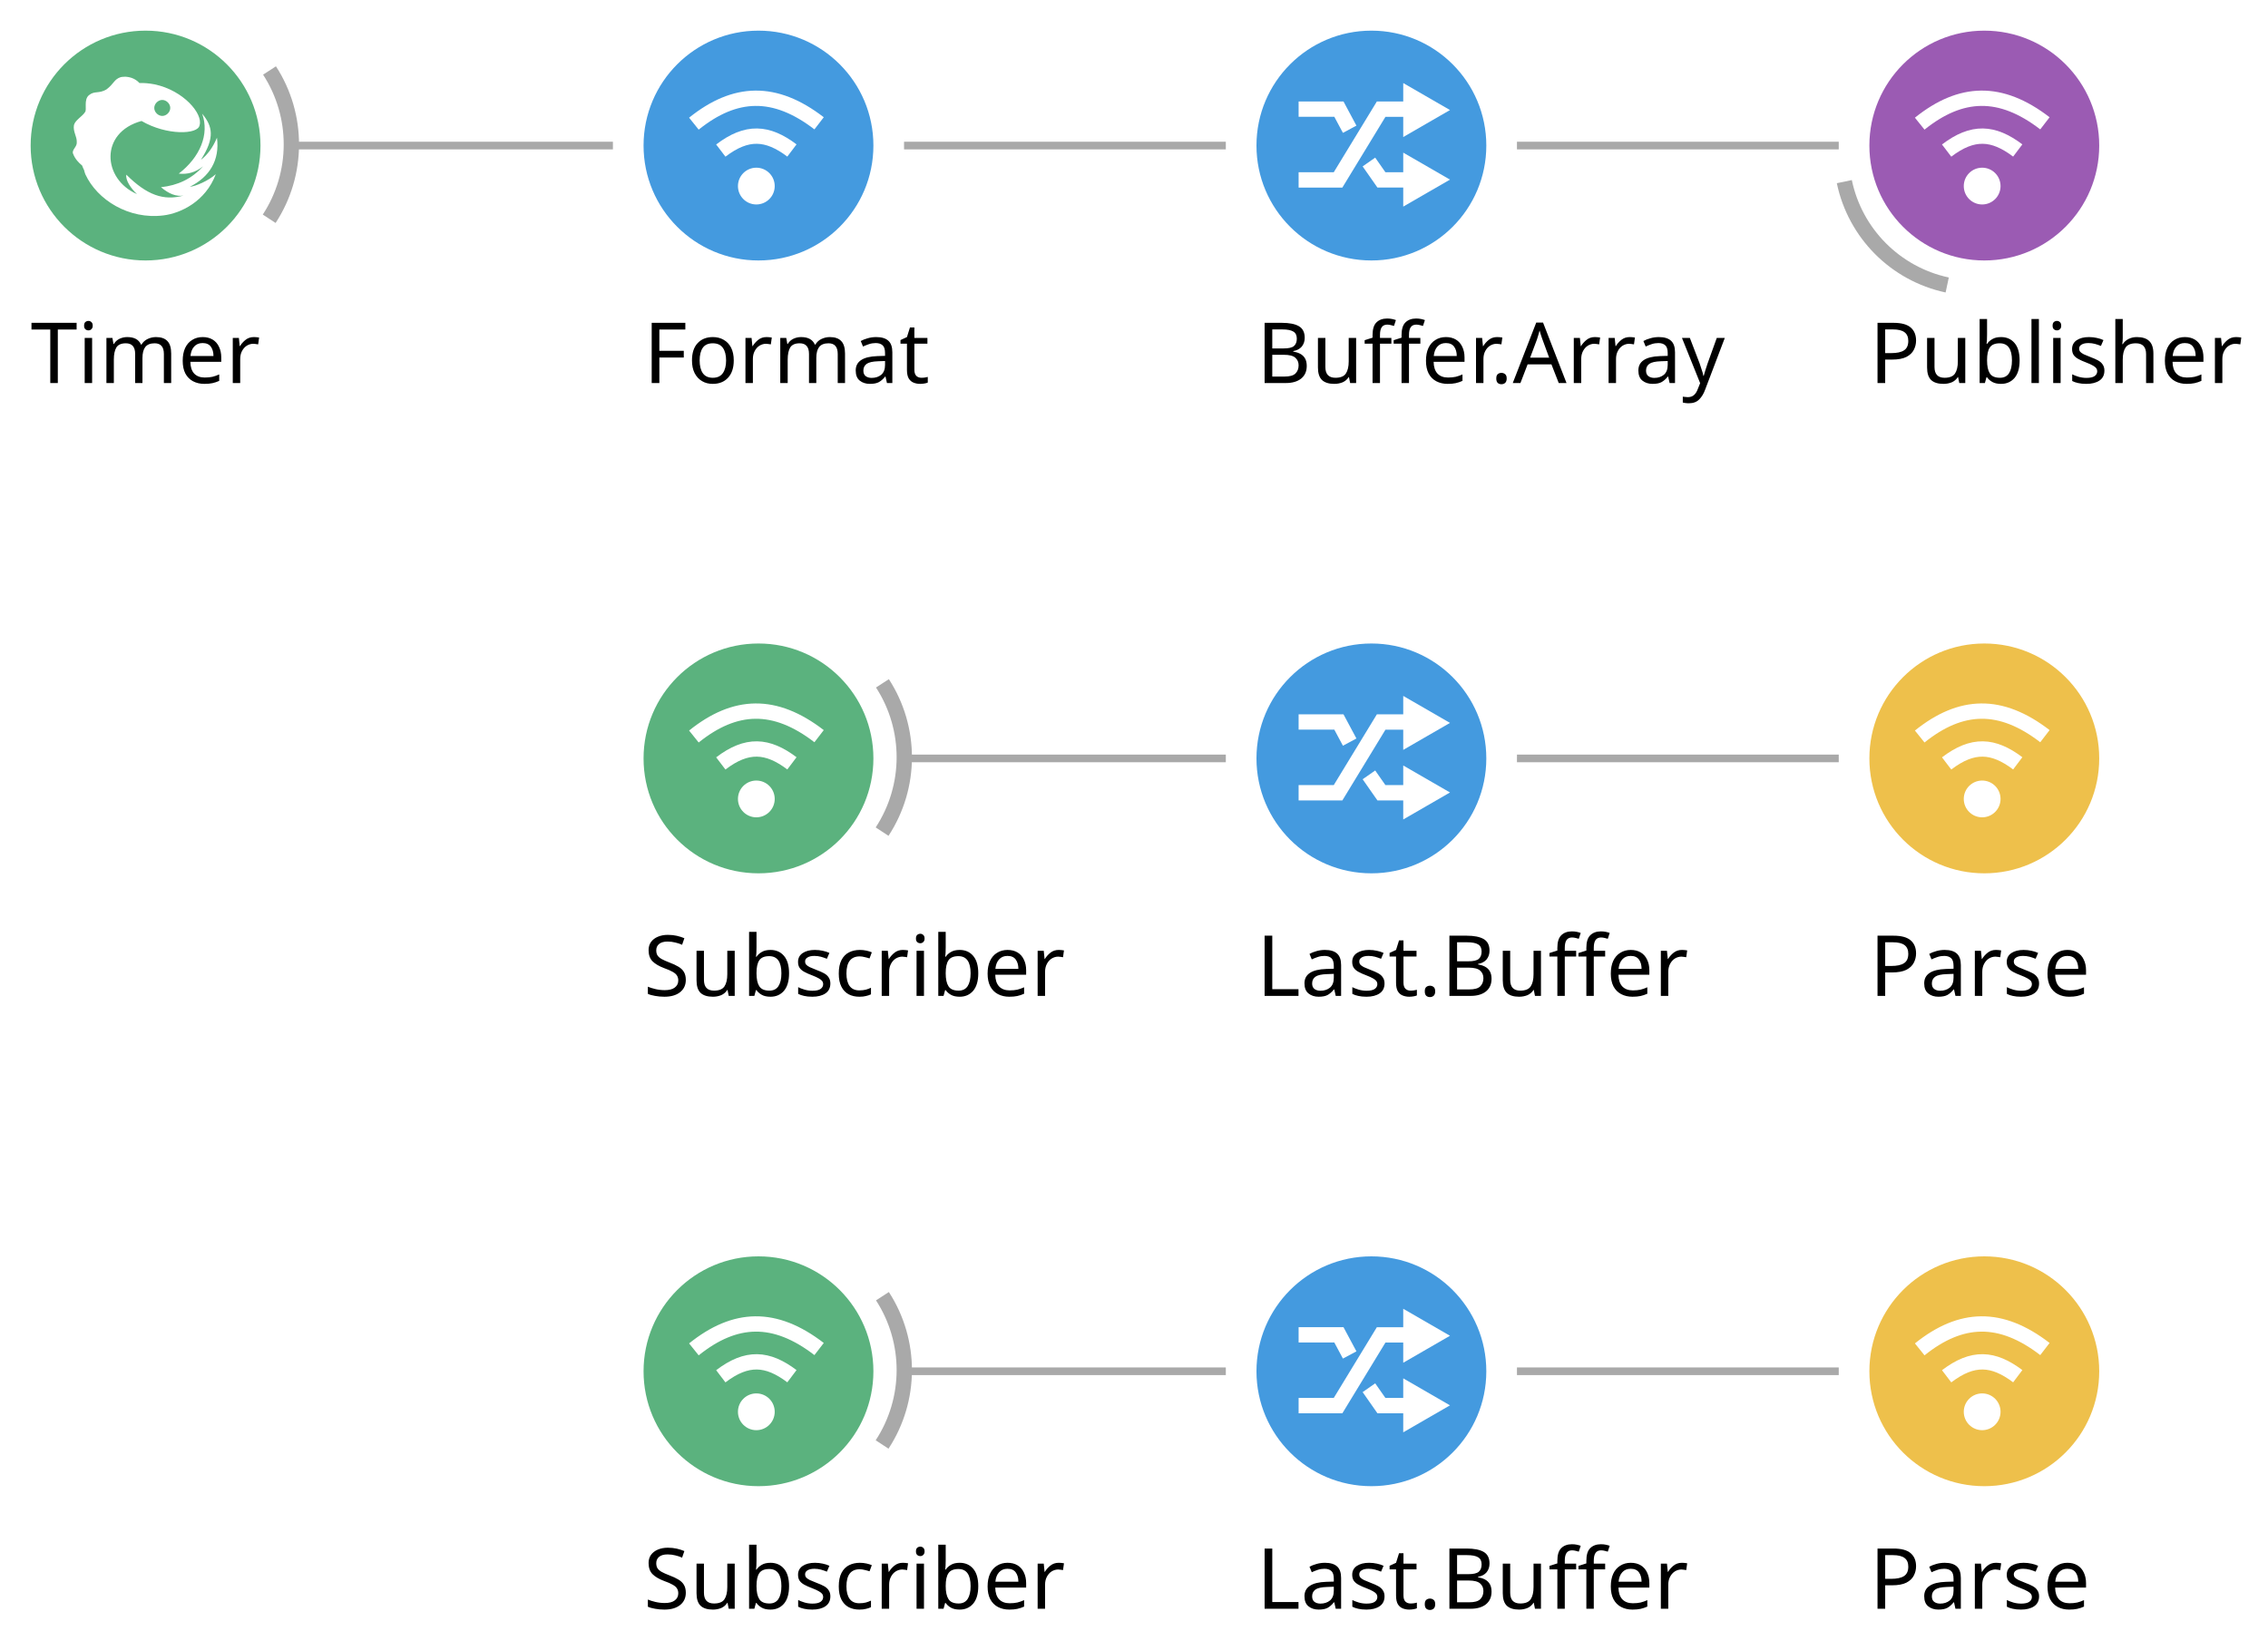
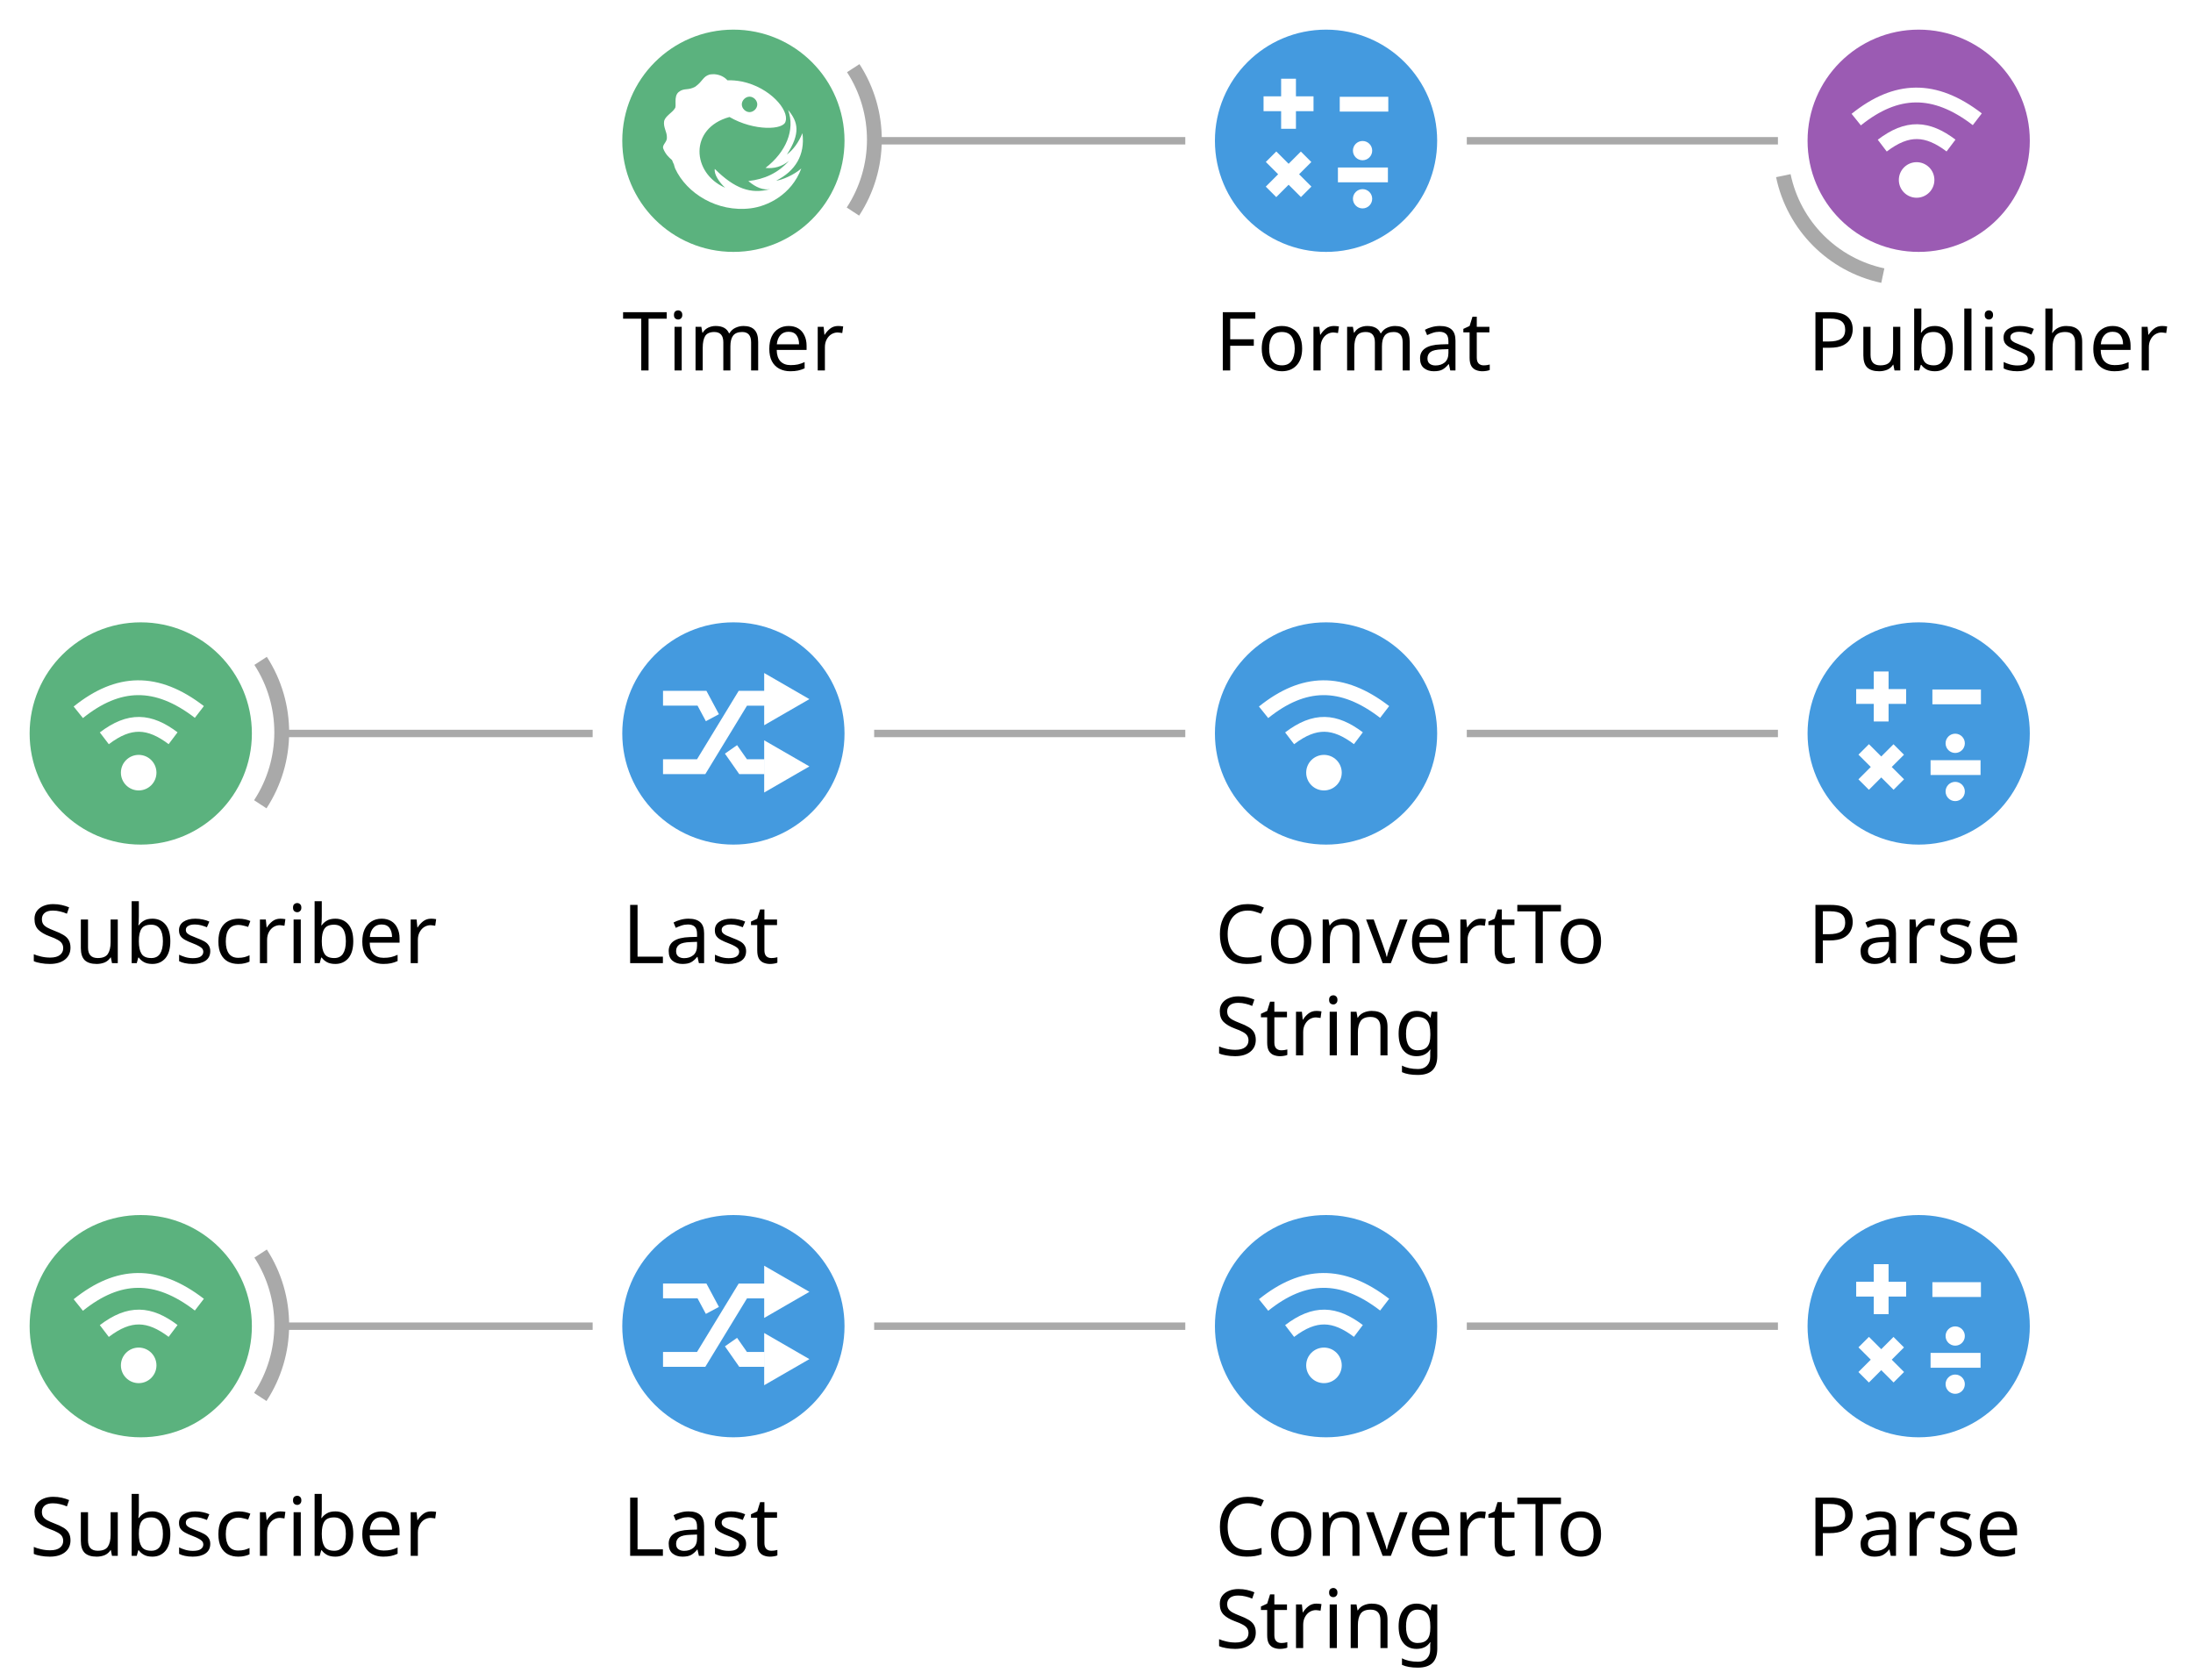
- <svg xmlns="http://www.w3.org/2000/svg" width="296.029" height="212.825" id="SvgGdi_output">
+ <svg xmlns="http://www.w3.org/2000/svg" width="296.029" height="226.65" id="SvgGdi_output">
  <rect id="background" height="100.00%" style="fill:rgb(255,255,255);" width="100.00%" y="0.00" x="0.00" />
  <g style="shape-rendering:auto;" id="root_group">
-     <line y1="19.00" style="stroke:rgb(169,169,169);fill:none;stroke-linecap:butt;stroke-miterlimit:9;opacity:1;stroke-width:1;stroke-linejoin:miter;" id="51" x2="240.00" y2="19.00" x1="198.00" />
-     <line y1="99.00" style="stroke:rgb(169,169,169);fill:none;stroke-linecap:butt;stroke-miterlimit:9;opacity:1;stroke-width:1;stroke-linejoin:miter;" id="52" x2="240.00" y2="99.00" x1="198.00" />
-     <line y1="179.00" style="stroke:rgb(169,169,169);fill:none;stroke-linecap:butt;stroke-miterlimit:9;opacity:1;stroke-width:1;stroke-linejoin:miter;" id="53" x2="240.00" y2="179.00" x1="198.00" />
-     <line y1="19.00" style="stroke:rgb(169,169,169);fill:none;stroke-linecap:butt;stroke-miterlimit:9;opacity:1;stroke-width:1;stroke-linejoin:miter;" id="54" x2="160.00" y2="19.00" x1="118.00" />
-     <line y1="99.00" style="stroke:rgb(169,169,169);fill:none;stroke-linecap:butt;stroke-miterlimit:9;opacity:1;stroke-width:1;stroke-linejoin:miter;" id="55" x2="160.00" y2="99.00" x1="118.00" />
-     <line y1="179.00" style="stroke:rgb(169,169,169);fill:none;stroke-linecap:butt;stroke-miterlimit:9;opacity:1;stroke-width:1;stroke-linejoin:miter;" id="56" x2="160.00" y2="179.00" x1="118.00" />
-     <line y1="19.00" style="stroke:rgb(169,169,169);fill:none;stroke-linecap:butt;stroke-miterlimit:9;opacity:1;stroke-width:1;stroke-linejoin:miter;" id="57" x2="80.00" y2="19.00" x1="38.00" />
-     <path style="stroke:rgb(169,169,169);fill:none;stroke-linecap:butt;stroke-miterlimit:9;opacity:1;stroke-width:2;stroke-linejoin:miter;" transform="matrix(1.00 0.00 0.00 1.00 244.00 4.00 ) " id="58" d="M 10.158 33.2 C 3.405 31.759 -1.861 26.469 -3.271 19.71 " />
-     <ellipse id="59" cy="15.00" cx="15.00" transform="matrix(1.00 0.00 0.00 1.00 244.00 4.00 ) " rx="15.00" ry="15.00" style="stroke:none;opacity:1;fill:rgb(155,91,179);" />
-     <ellipse id="60" cy="20.29" cx="14.72" transform="matrix(1.00 0.00 0.00 1.00 244.00 4.00 ) " rx="2.40" ry="2.40" style="stroke:none;opacity:1;fill:rgb(255,255,255);" />
-     <path d="M 10.082 15.655 C 13.502 13.05 16.173 13.237 19.365 15.644 M 6.569 12.142 C 11.952 7.82 17.116 7.637 22.912 12.097 " style="stroke:rgb(255,255,255);fill:none;stroke-linecap:butt;stroke-miterlimit:9;opacity:1;stroke-width:2;stroke-linejoin:miter;" transform="matrix(1.00 0.00 0.00 1.00 244.00 4.00 ) " id="61" />
-     <text id="62" transform="matrix(1.00 0.00 0.00 1.00 0.00 0.00 ) " x="244.00px" y="39.00px" style="stroke:none;clip-path:url(#64_text_clipper);font-family:Microsoft Sans Serif;fill:rgb(0,0,0);font-size:8.25pt;opacity:1;">
-       <tspan dy="8.25pt" id="66">Publisher</tspan>
+     <line y1="19.00" style="stroke:rgb(169,169,169);fill:none;stroke-linecap:butt;stroke-miterlimit:9;opacity:1;stroke-width:1;stroke-linejoin:miter;" id="53" x2="240.00" y2="19.00" x1="198.00" />
+     <line y1="99.00" style="stroke:rgb(169,169,169);fill:none;stroke-linecap:butt;stroke-miterlimit:9;opacity:1;stroke-width:1;stroke-linejoin:miter;" id="54" x2="240.00" y2="99.00" x1="198.00" />
+     <line y1="179.00" style="stroke:rgb(169,169,169);fill:none;stroke-linecap:butt;stroke-miterlimit:9;opacity:1;stroke-width:1;stroke-linejoin:miter;" id="55" x2="240.00" y2="179.00" x1="198.00" />
+     <line y1="19.00" style="stroke:rgb(169,169,169);fill:none;stroke-linecap:butt;stroke-miterlimit:9;opacity:1;stroke-width:1;stroke-linejoin:miter;" id="56" x2="160.00" y2="19.00" x1="118.00" />
+     <line y1="99.00" style="stroke:rgb(169,169,169);fill:none;stroke-linecap:butt;stroke-miterlimit:9;opacity:1;stroke-width:1;stroke-linejoin:miter;" id="57" x2="160.00" y2="99.00" x1="118.00" />
+     <line y1="179.00" style="stroke:rgb(169,169,169);fill:none;stroke-linecap:butt;stroke-miterlimit:9;opacity:1;stroke-width:1;stroke-linejoin:miter;" id="58" x2="160.00" y2="179.00" x1="118.00" />
+     <line y1="99.00" style="stroke:rgb(169,169,169);fill:none;stroke-linecap:butt;stroke-miterlimit:9;opacity:1;stroke-width:1;stroke-linejoin:miter;" id="59" x2="80.00" y2="99.00" x1="38.00" />
+     <line y1="179.00" style="stroke:rgb(169,169,169);fill:none;stroke-linecap:butt;stroke-miterlimit:9;opacity:1;stroke-width:1;stroke-linejoin:miter;" id="60" x2="80.00" y2="179.00" x1="38.00" />
+     <path style="stroke:rgb(169,169,169);fill:none;stroke-linecap:butt;stroke-miterlimit:9;opacity:1;stroke-width:2;stroke-linejoin:miter;" transform="matrix(1.00 0.00 0.00 1.00 244.00 4.00 ) " id="61" d="M 10.158 33.2 C 3.405 31.759 -1.861 26.469 -3.271 19.71 " />
+     <ellipse id="62" cy="15.00" cx="15.00" transform="matrix(1.00 0.00 0.00 1.00 244.00 4.00 ) " rx="15.00" ry="15.00" style="stroke:none;opacity:1;fill:rgb(155,91,179);" />
+     <ellipse id="63" cy="20.29" cx="14.72" transform="matrix(1.00 0.00 0.00 1.00 244.00 4.00 ) " rx="2.40" ry="2.40" style="stroke:none;opacity:1;fill:rgb(255,255,255);" />
+     <path d="M 10.082 15.655 C 13.502 13.05 16.173 13.237 19.365 15.644 M 6.569 12.142 C 11.952 7.82 17.116 7.637 22.912 12.097 " style="stroke:rgb(255,255,255);fill:none;stroke-linecap:butt;stroke-miterlimit:9;opacity:1;stroke-width:2;stroke-linejoin:miter;" transform="matrix(1.00 0.00 0.00 1.00 244.00 4.00 ) " id="64" />
+     <text id="65" transform="matrix(1.00 0.00 0.00 1.00 0.00 0.00 ) " x="244.00px" y="39.00px" style="stroke:none;clip-path:url(#67_text_clipper);font-family:Microsoft Sans Serif;fill:rgb(0,0,0);font-size:8.25pt;opacity:1;">
+       <tspan dy="8.25pt" id="69">Publisher</tspan>
    </text>
-     <ellipse id="68" cy="15.00" cx="15.00" transform="matrix(1.00 0.00 0.00 1.00 244.00 84.00 ) " rx="15.00" ry="15.00" style="stroke:none;opacity:1;fill:rgb(238,192,75);" />
-     <ellipse id="69" cy="20.29" cx="14.72" transform="matrix(1.00 0.00 0.00 1.00 244.00 84.00 ) " rx="2.40" ry="2.40" style="stroke:none;opacity:1;fill:rgb(255,255,255);" />
-     <path d="M 10.082 15.655 C 13.502 13.05 16.173 13.237 19.365 15.644 M 6.569 12.142 C 11.952 7.82 17.116 7.637 22.912 12.097 " style="stroke:rgb(255,255,255);fill:none;stroke-linecap:butt;stroke-miterlimit:9;opacity:1;stroke-width:2;stroke-linejoin:miter;" transform="matrix(1.00 0.00 0.00 1.00 244.00 84.00 ) " id="70" />
-     <text id="71" transform="matrix(1.00 0.00 0.00 1.00 0.00 0.00 ) " x="244.00px" y="119.00px" style="stroke:none;clip-path:url(#73_text_clipper);font-family:Microsoft Sans Serif;fill:rgb(0,0,0);font-size:8.25pt;opacity:1;">
-       <tspan dy="8.25pt" id="75">Parse</tspan>
+     <ellipse id="71" cy="15.00" cx="15.00" transform="matrix(1.00 0.00 0.00 1.00 244.00 84.00 ) " rx="15.00" ry="15.00" style="stroke:none;opacity:1;fill:rgb(68,154,223);" />
+     <path d="M 16.849 10.062 23.403 10.062 M 16.604 19.608 23.351 19.608 M 12.307 17.162 7.572 21.897 M 7.577 17.152 12.317 21.892 M 6.564 10.005 13.309 10.005 M 9.937 6.629 9.937 13.381 " style="stroke:rgb(255,255,255);fill:none;stroke-linecap:butt;stroke-miterlimit:9;opacity:1;stroke-width:2;stroke-linejoin:miter;" transform="matrix(1.00 0.00 0.00 1.00 244.00 84.00 ) " id="72" />
+     <ellipse id="73" cy="16.33" cx="19.93" transform="matrix(1.00 0.00 0.00 1.00 244.00 84.00 ) " rx="1.30" ry="1.30" style="stroke:none;opacity:1;fill:rgb(255,255,255);" />
+     <ellipse id="74" cy="22.83" cx="19.93" transform="matrix(1.00 0.00 0.00 1.00 244.00 84.00 ) " rx="1.30" ry="1.30" style="stroke:none;opacity:1;fill:rgb(255,255,255);" />
+     <text id="75" transform="matrix(1.00 0.00 0.00 1.00 0.00 0.00 ) " x="244.00px" y="119.00px" style="stroke:none;clip-path:url(#77_text_clipper);font-family:Microsoft Sans Serif;fill:rgb(0,0,0);font-size:8.25pt;opacity:1;">
+       <tspan dy="8.25pt" id="79">Parse</tspan>
    </text>
-     <ellipse id="77" cy="15.00" cx="15.00" transform="matrix(1.00 0.00 0.00 1.00 244.00 164.00 ) " rx="15.00" ry="15.00" style="stroke:none;opacity:1;fill:rgb(238,192,75);" />
-     <ellipse id="78" cy="20.29" cx="14.72" transform="matrix(1.00 0.00 0.00 1.00 244.00 164.00 ) " rx="2.40" ry="2.40" style="stroke:none;opacity:1;fill:rgb(255,255,255);" />
-     <path d="M 10.082 15.655 C 13.502 13.05 16.173 13.237 19.365 15.644 M 6.569 12.142 C 11.952 7.82 17.116 7.637 22.912 12.097 " style="stroke:rgb(255,255,255);fill:none;stroke-linecap:butt;stroke-miterlimit:9;opacity:1;stroke-width:2;stroke-linejoin:miter;" transform="matrix(1.00 0.00 0.00 1.00 244.00 164.00 ) " id="79" />
-     <text id="80" transform="matrix(1.00 0.00 0.00 1.00 0.00 0.00 ) " x="244.00px" y="199.00px" style="stroke:none;clip-path:url(#82_text_clipper);font-family:Microsoft Sans Serif;fill:rgb(0,0,0);font-size:8.25pt;opacity:1;">
-       <tspan dy="8.25pt" id="84">Parse</tspan>
+     <ellipse id="81" cy="15.00" cx="15.00" transform="matrix(1.00 0.00 0.00 1.00 244.00 164.00 ) " rx="15.00" ry="15.00" style="stroke:none;opacity:1;fill:rgb(68,154,223);" />
+     <path d="M 16.849 10.062 23.403 10.062 M 16.604 19.608 23.351 19.608 M 12.307 17.162 7.572 21.897 M 7.577 17.152 12.317 21.892 M 6.564 10.005 13.309 10.005 M 9.937 6.629 9.937 13.381 " style="stroke:rgb(255,255,255);fill:none;stroke-linecap:butt;stroke-miterlimit:9;opacity:1;stroke-width:2;stroke-linejoin:miter;" transform="matrix(1.00 0.00 0.00 1.00 244.00 164.00 ) " id="82" />
+     <ellipse id="83" cy="16.33" cx="19.93" transform="matrix(1.00 0.00 0.00 1.00 244.00 164.00 ) " rx="1.30" ry="1.30" style="stroke:none;opacity:1;fill:rgb(255,255,255);" />
+     <ellipse id="84" cy="22.83" cx="19.93" transform="matrix(1.00 0.00 0.00 1.00 244.00 164.00 ) " rx="1.30" ry="1.30" style="stroke:none;opacity:1;fill:rgb(255,255,255);" />
+     <text id="85" transform="matrix(1.00 0.00 0.00 1.00 0.00 0.00 ) " x="244.00px" y="199.00px" style="stroke:none;clip-path:url(#87_text_clipper);font-family:Microsoft Sans Serif;fill:rgb(0,0,0);font-size:8.25pt;opacity:1;">
+       <tspan dy="8.25pt" id="89">Parse</tspan>
    </text>
-     <ellipse id="86" cy="15.00" cx="15.00" transform="matrix(1.00 0.00 0.00 1.00 164.00 4.00 ) " rx="15.00" ry="15.00" style="stroke:none;opacity:1;fill:rgb(68,154,223);" />
-     <path d="M 19.156 13.888 19.156 10.365 19.156 6.841 25.259 10.365 22.207 12.126 z " style="stroke:none;fill-rule:evenodd;opacity:1;fill:rgb(255,255,255);" transform="matrix(1.00 0.00 0.00 1.00 164.00 4.00 ) " id="87" />
-     <path d="M 19.156 22.97 19.156 19.447 19.156 15.923 25.259 19.447 22.207 21.208 z " style="stroke:none;fill-rule:evenodd;opacity:1;fill:rgb(255,255,255);" transform="matrix(1.00 0.00 0.00 1.00 164.00 4.00 ) " id="88" />
-     <path d="M 5.5 19.484 10.649 19.484 16.274 10.248 19.373 10.248 M 14.677 17.148 16.309 19.483 19.22 19.483 M 5.5 10.244 10.759 10.244 12.165 12.871 " style="stroke:rgb(255,255,255);fill:none;stroke-linecap:butt;stroke-miterlimit:9;opacity:1;stroke-width:2;stroke-linejoin:miter;" transform="matrix(1.00 0.00 0.00 1.00 164.00 4.00 ) " id="89" />
-     <text id="90" transform="matrix(1.00 0.00 0.00 1.00 0.00 0.00 ) " x="164.00px" y="39.00px" style="stroke:none;clip-path:url(#92_text_clipper);font-family:Microsoft Sans Serif;fill:rgb(0,0,0);font-size:8.25pt;opacity:1;">
-       <tspan dy="8.25pt" id="94">Buffer.Array</tspan>
+     <ellipse id="91" cy="15.00" cx="15.00" transform="matrix(1.00 0.00 0.00 1.00 164.00 4.00 ) " rx="15.00" ry="15.00" style="stroke:none;opacity:1;fill:rgb(68,154,223);" />
+     <path d="M 16.849 10.062 23.403 10.062 M 16.604 19.608 23.351 19.608 M 12.307 17.162 7.572 21.897 M 7.577 17.152 12.317 21.892 M 6.564 10.005 13.309 10.005 M 9.937 6.629 9.937 13.381 " style="stroke:rgb(255,255,255);fill:none;stroke-linecap:butt;stroke-miterlimit:9;opacity:1;stroke-width:2;stroke-linejoin:miter;" transform="matrix(1.00 0.00 0.00 1.00 164.00 4.00 ) " id="92" />
+     <ellipse id="93" cy="16.33" cx="19.93" transform="matrix(1.00 0.00 0.00 1.00 164.00 4.00 ) " rx="1.30" ry="1.30" style="stroke:none;opacity:1;fill:rgb(255,255,255);" />
+     <ellipse id="94" cy="22.83" cx="19.93" transform="matrix(1.00 0.00 0.00 1.00 164.00 4.00 ) " rx="1.30" ry="1.30" style="stroke:none;opacity:1;fill:rgb(255,255,255);" />
+     <text id="95" transform="matrix(1.00 0.00 0.00 1.00 0.00 0.00 ) " x="164.00px" y="39.00px" style="stroke:none;clip-path:url(#97_text_clipper);font-family:Microsoft Sans Serif;fill:rgb(0,0,0);font-size:8.25pt;opacity:1;">
+       <tspan dy="8.25pt" id="99">Format</tspan>
    </text>
-     <ellipse id="96" cy="15.00" cx="15.00" transform="matrix(1.00 0.00 0.00 1.00 164.00 84.00 ) " rx="15.00" ry="15.00" style="stroke:none;opacity:1;fill:rgb(68,154,223);" />
-     <path d="M 19.156 13.888 19.156 10.365 19.156 6.841 25.259 10.365 22.207 12.126 z " style="stroke:none;fill-rule:evenodd;opacity:1;fill:rgb(255,255,255);" transform="matrix(1.00 0.00 0.00 1.00 164.00 84.00 ) " id="97" />
-     <path d="M 19.156 22.97 19.156 19.447 19.156 15.923 25.259 19.447 22.207 21.208 z " style="stroke:none;fill-rule:evenodd;opacity:1;fill:rgb(255,255,255);" transform="matrix(1.00 0.00 0.00 1.00 164.00 84.00 ) " id="98" />
-     <path d="M 5.5 19.484 10.649 19.484 16.274 10.248 19.373 10.248 M 14.677 17.148 16.309 19.483 19.22 19.483 M 5.5 10.244 10.759 10.244 12.165 12.871 " style="stroke:rgb(255,255,255);fill:none;stroke-linecap:butt;stroke-miterlimit:9;opacity:1;stroke-width:2;stroke-linejoin:miter;" transform="matrix(1.00 0.00 0.00 1.00 164.00 84.00 ) " id="99" />
-     <text id="100" transform="matrix(1.00 0.00 0.00 1.00 0.00 0.00 ) " x="164.00px" y="119.00px" style="stroke:none;clip-path:url(#102_text_clipper);font-family:Microsoft Sans Serif;fill:rgb(0,0,0);font-size:8.25pt;opacity:1;">
-       <tspan dy="8.25pt" id="104">Last.Buffer</tspan>
+     <ellipse id="101" cy="15.00" cx="15.00" transform="matrix(1.00 0.00 0.00 1.00 164.00 84.00 ) " rx="15.00" ry="15.00" style="stroke:none;opacity:1;fill:rgb(68,154,223);" />
+     <ellipse id="102" cy="20.29" cx="14.72" transform="matrix(1.00 0.00 0.00 1.00 164.00 84.00 ) " rx="2.40" ry="2.40" style="stroke:none;opacity:1;fill:rgb(255,255,255);" />
+     <path d="M 10.082 15.655 C 13.502 13.05 16.173 13.237 19.365 15.644 M 6.569 12.142 C 11.952 7.82 17.116 7.637 22.912 12.097 " style="stroke:rgb(255,255,255);fill:none;stroke-linecap:butt;stroke-miterlimit:9;opacity:1;stroke-width:2;stroke-linejoin:miter;" transform="matrix(1.00 0.00 0.00 1.00 164.00 84.00 ) " id="103" />
+     <text id="104" transform="matrix(1.00 0.00 0.00 1.00 0.00 0.00 ) " x="164.00px" y="119.00px" style="stroke:none;clip-path:url(#106_text_clipper);font-family:Microsoft Sans Serif;fill:rgb(0,0,0);font-size:8.25pt;opacity:1;">
+       <tspan dy="8.25pt" id="108">ConvertTo</tspan>
    </text>
-     <ellipse id="106" cy="15.00" cx="15.00" transform="matrix(1.00 0.00 0.00 1.00 164.00 164.00 ) " rx="15.00" ry="15.00" style="stroke:none;opacity:1;fill:rgb(68,154,223);" />
-     <path d="M 19.156 13.888 19.156 10.365 19.156 6.841 25.259 10.365 22.207 12.126 z " style="stroke:none;fill-rule:evenodd;opacity:1;fill:rgb(255,255,255);" transform="matrix(1.00 0.00 0.00 1.00 164.00 164.00 ) " id="107" />
-     <path d="M 19.156 22.97 19.156 19.447 19.156 15.923 25.259 19.447 22.207 21.208 z " style="stroke:none;fill-rule:evenodd;opacity:1;fill:rgb(255,255,255);" transform="matrix(1.00 0.00 0.00 1.00 164.00 164.00 ) " id="108" />
-     <path d="M 5.5 19.484 10.649 19.484 16.274 10.248 19.373 10.248 M 14.677 17.148 16.309 19.483 19.22 19.483 M 5.5 10.244 10.759 10.244 12.165 12.871 " style="stroke:rgb(255,255,255);fill:none;stroke-linecap:butt;stroke-miterlimit:9;opacity:1;stroke-width:2;stroke-linejoin:miter;" transform="matrix(1.00 0.00 0.00 1.00 164.00 164.00 ) " id="109" />
-     <text id="110" transform="matrix(1.00 0.00 0.00 1.00 0.00 0.00 ) " x="164.00px" y="199.00px" style="stroke:none;clip-path:url(#112_text_clipper);font-family:Microsoft Sans Serif;fill:rgb(0,0,0);font-size:8.25pt;opacity:1;">
-       <tspan dy="8.25pt" id="114">Last.Buffer</tspan>
+     <text id="110" transform="matrix(1.00 0.00 0.00 1.00 0.00 0.00 ) " x="164.00px" y="131.45px" style="stroke:none;clip-path:url(#112_text_clipper);font-family:Microsoft Sans Serif;fill:rgb(0,0,0);font-size:8.25pt;opacity:1;">
+       <tspan dy="8.25pt" id="114">String</tspan>
    </text>
-     <ellipse id="116" cy="15.00" cx="15.00" transform="matrix(1.00 0.00 0.00 1.00 84.00 4.00 ) " rx="15.00" ry="15.00" style="stroke:none;opacity:1;fill:rgb(68,154,223);" />
-     <ellipse id="117" cy="20.29" cx="14.72" transform="matrix(1.00 0.00 0.00 1.00 84.00 4.00 ) " rx="2.40" ry="2.40" style="stroke:none;opacity:1;fill:rgb(255,255,255);" />
-     <path d="M 10.082 15.655 C 13.502 13.05 16.173 13.237 19.365 15.644 M 6.569 12.142 C 11.952 7.82 17.116 7.637 22.912 12.097 " style="stroke:rgb(255,255,255);fill:none;stroke-linecap:butt;stroke-miterlimit:9;opacity:1;stroke-width:2;stroke-linejoin:miter;" transform="matrix(1.00 0.00 0.00 1.00 84.00 4.00 ) " id="118" />
-     <text id="119" transform="matrix(1.00 0.00 0.00 1.00 0.00 0.00 ) " x="84.00px" y="39.00px" style="stroke:none;clip-path:url(#121_text_clipper);font-family:Microsoft Sans Serif;fill:rgb(0,0,0);font-size:8.25pt;opacity:1;">
-       <tspan dy="8.25pt" id="123">Format</tspan>
+     <ellipse id="116" cy="15.00" cx="15.00" transform="matrix(1.00 0.00 0.00 1.00 164.00 164.00 ) " rx="15.00" ry="15.00" style="stroke:none;opacity:1;fill:rgb(68,154,223);" />
+     <ellipse id="117" cy="20.29" cx="14.72" transform="matrix(1.00 0.00 0.00 1.00 164.00 164.00 ) " rx="2.40" ry="2.40" style="stroke:none;opacity:1;fill:rgb(255,255,255);" />
+     <path d="M 10.082 15.655 C 13.502 13.05 16.173 13.237 19.365 15.644 M 6.569 12.142 C 11.952 7.82 17.116 7.637 22.912 12.097 " style="stroke:rgb(255,255,255);fill:none;stroke-linecap:butt;stroke-miterlimit:9;opacity:1;stroke-width:2;stroke-linejoin:miter;" transform="matrix(1.00 0.00 0.00 1.00 164.00 164.00 ) " id="118" />
+     <text id="119" transform="matrix(1.00 0.00 0.00 1.00 0.00 0.00 ) " x="164.00px" y="199.00px" style="stroke:none;clip-path:url(#121_text_clipper);font-family:Microsoft Sans Serif;fill:rgb(0,0,0);font-size:8.25pt;opacity:1;">
+       <tspan dy="8.25pt" id="123">ConvertTo</tspan>
    </text>
-     <path d="M 31.179 5.2 C 34.998 11.092 34.981 18.682 31.136 24.557 " style="stroke:rgb(169,169,169);fill:none;stroke-linecap:butt;stroke-miterlimit:9;opacity:1;stroke-width:2;stroke-linejoin:miter;" transform="matrix(1.00 0.00 0.00 1.00 84.00 84.00 ) " id="125" />
-     <ellipse id="126" cy="15.00" cx="15.00" transform="matrix(1.00 0.00 0.00 1.00 84.00 84.00 ) " rx="15.00" ry="15.00" style="stroke:none;opacity:1;fill:rgb(91,178,126);" />
-     <ellipse id="127" cy="20.29" cx="14.72" transform="matrix(1.00 0.00 0.00 1.00 84.00 84.00 ) " rx="2.40" ry="2.40" style="stroke:none;opacity:1;fill:rgb(255,255,255);" />
-     <path d="M 10.082 15.655 C 13.502 13.05 16.173 13.237 19.365 15.644 M 6.569 12.142 C 11.952 7.82 17.116 7.637 22.912 12.097 " style="stroke:rgb(255,255,255);fill:none;stroke-linecap:butt;stroke-miterlimit:9;opacity:1;stroke-width:2;stroke-linejoin:miter;" transform="matrix(1.00 0.00 0.00 1.00 84.00 84.00 ) " id="128" />
-     <text id="129" transform="matrix(1.00 0.00 0.00 1.00 0.00 0.00 ) " x="84.00px" y="119.00px" style="stroke:none;clip-path:url(#131_text_clipper);font-family:Microsoft Sans Serif;fill:rgb(0,0,0);font-size:8.25pt;opacity:1;">
-       <tspan dy="8.25pt" id="133">Subscriber</tspan>
+     <text id="125" transform="matrix(1.00 0.00 0.00 1.00 0.00 0.00 ) " x="164.00px" y="211.45px" style="stroke:none;clip-path:url(#127_text_clipper);font-family:Microsoft Sans Serif;fill:rgb(0,0,0);font-size:8.25pt;opacity:1;">
+       <tspan dy="8.25pt" id="129">String</tspan>
    </text>
-     <path d="M 31.179 5.2 C 34.998 11.092 34.981 18.682 31.136 24.557 " style="stroke:rgb(169,169,169);fill:none;stroke-linecap:butt;stroke-miterlimit:9;opacity:1;stroke-width:2;stroke-linejoin:miter;" transform="matrix(1.00 0.00 0.00 1.00 84.00 164.00 ) " id="135" />
-     <ellipse id="136" cy="15.00" cx="15.00" transform="matrix(1.00 0.00 0.00 1.00 84.00 164.00 ) " rx="15.00" ry="15.00" style="stroke:none;opacity:1;fill:rgb(91,178,126);" />
-     <ellipse id="137" cy="20.29" cx="14.72" transform="matrix(1.00 0.00 0.00 1.00 84.00 164.00 ) " rx="2.40" ry="2.40" style="stroke:none;opacity:1;fill:rgb(255,255,255);" />
-     <path d="M 10.082 15.655 C 13.502 13.05 16.173 13.237 19.365 15.644 M 6.569 12.142 C 11.952 7.82 17.116 7.637 22.912 12.097 " style="stroke:rgb(255,255,255);fill:none;stroke-linecap:butt;stroke-miterlimit:9;opacity:1;stroke-width:2;stroke-linejoin:miter;" transform="matrix(1.00 0.00 0.00 1.00 84.00 164.00 ) " id="138" />
-     <text id="139" transform="matrix(1.00 0.00 0.00 1.00 0.00 0.00 ) " x="84.00px" y="199.00px" style="stroke:none;clip-path:url(#141_text_clipper);font-family:Microsoft Sans Serif;fill:rgb(0,0,0);font-size:8.25pt;opacity:1;">
-       <tspan dy="8.25pt" id="143">Subscriber</tspan>
+     <path d="M 31.179 5.2 C 34.998 11.092 34.981 18.682 31.136 24.557 " style="stroke:rgb(169,169,169);fill:none;stroke-linecap:butt;stroke-miterlimit:9;opacity:1;stroke-width:2;stroke-linejoin:miter;" transform="matrix(1.00 0.00 0.00 1.00 84.00 4.00 ) " id="131" />
+     <ellipse id="132" cy="15.00" cx="15.00" transform="matrix(1.00 0.00 0.00 1.00 84.00 4.00 ) " rx="15.00" ry="15.00" style="stroke:none;opacity:1;fill:rgb(91,178,126);" />
+     <path style="stroke:none;fill-rule:evenodd;opacity:1;fill:rgb(255,255,255);" transform="matrix(1.00 0.00 0.00 1.00 84.00 4.00 ) " id="133" d="M 12.246 6.014 12.246 6.02 C 12.058 6.02 11.895 6.04 11.767 6.066 10.869 6.353 10.896 6.934 9.877 7.686 8.863 8.264 8.353 7.82 7.615 8.42 6.878 9.016 7.393 10.383 7.084 10.648 6.777 11.18 5.826 11.655 5.652 12.326 5.509 13.185 6.042 13.797 6.021 14.533 6.083 15.146 5.411 15.495 5.508 15.992 5.797 16.804 6.354 17.292 6.617 17.518 6.663 17.55 6.7 17.599 6.715 17.602 6.791 17.792 6.859 17.986 6.955 18.166 6.95 18.14 6.949 18.114 6.943 18.088 6.998 18.305 7.055 18.524 7.133 18.738 8.683 22.099 12.814 24.686 17.342 24.117 19.541 23.848 22.824 22.332 24.166 18.738 23.22 19.587 21.532 20.324 20.777 20.381 23.33 19.105 24.707 16.937 24.32 13.975 23.792 15.233 23.093 16.201 22.221 16.865 24.075 13.976 23.757 12.481 22.385 10.84 23.366 13.539 22.097 16.534 19.332 18.664 20.452 18.785 21.517 18.516 22.502 17.713 21.013 19.374 19.15 20.208 17.014 20.436 18.034 21.303 19.018 21.695 19.959 21.527 17.345 22.249 15.155 21.454 12.49 18.801 12.351 19.515 13.105 20.628 13.883 21.338 9.373 19.383 8.976 13.296 14.469 11.793 14.472 11.793 14.475 11.794 14.478 11.793 17.75 13.707 21.865 13.581 22.051 12.344 22.509 10.861 19.965 7.805 16.162 7.008 15.462 6.871 14.792 6.817 14.154 6.836 14.167 6.836 14.179 6.836 14.191 6.826 13.584 6.177 12.81 6.012 12.246 6.014 z M 17.178 9.047 C 17.724 9.047 18.223 9.544 18.223 10.09 18.223 10.636 17.724 11.133 17.178 11.133 16.632 11.133 16.135 10.636 16.135 10.09 16.135 9.544 16.632 9.047 17.178 9.047 z " />
+     <text id="134" transform="matrix(1.00 0.00 0.00 1.00 0.00 0.00 ) " x="84.00px" y="39.00px" style="stroke:none;clip-path:url(#136_text_clipper);font-family:Microsoft Sans Serif;fill:rgb(0,0,0);font-size:8.25pt;opacity:1;">
+       <tspan dy="8.25pt" id="138">Timer</tspan>
    </text>
-     <path d="M 31.179 5.2 C 34.998 11.092 34.981 18.682 31.136 24.557 " style="stroke:rgb(169,169,169);fill:none;stroke-linecap:butt;stroke-miterlimit:9;opacity:1;stroke-width:2;stroke-linejoin:miter;" transform="matrix(1.00 0.00 0.00 1.00 4.00 4.00 ) " id="145" />
-     <ellipse id="146" cy="15.00" cx="15.00" transform="matrix(1.00 0.00 0.00 1.00 4.00 4.00 ) " rx="15.00" ry="15.00" style="stroke:none;opacity:1;fill:rgb(91,178,126);" />
-     <path style="stroke:none;fill-rule:evenodd;opacity:1;fill:rgb(255,255,255);" transform="matrix(1.00 0.00 0.00 1.00 4.00 4.00 ) " id="147" d="M 12.246 6.014 12.246 6.02 C 12.058 6.02 11.895 6.04 11.767 6.066 10.869 6.353 10.896 6.934 9.877 7.686 8.863 8.264 8.353 7.82 7.615 8.42 6.878 9.016 7.393 10.383 7.084 10.648 6.777 11.18 5.826 11.655 5.652 12.326 5.509 13.185 6.042 13.797 6.021 14.533 6.083 15.146 5.411 15.495 5.508 15.992 5.797 16.804 6.354 17.292 6.617 17.518 6.663 17.55 6.7 17.599 6.715 17.602 6.791 17.792 6.859 17.986 6.955 18.166 6.95 18.14 6.949 18.114 6.943 18.088 6.998 18.305 7.055 18.524 7.133 18.738 8.683 22.099 12.814 24.686 17.342 24.117 19.541 23.848 22.824 22.332 24.166 18.738 23.22 19.587 21.532 20.324 20.777 20.381 23.33 19.105 24.707 16.937 24.32 13.975 23.792 15.233 23.093 16.201 22.221 16.865 24.075 13.976 23.757 12.481 22.385 10.84 23.366 13.539 22.097 16.534 19.332 18.664 20.452 18.785 21.517 18.516 22.502 17.713 21.013 19.374 19.15 20.208 17.014 20.436 18.034 21.303 19.018 21.695 19.959 21.527 17.345 22.249 15.155 21.454 12.49 18.801 12.351 19.515 13.105 20.628 13.883 21.338 9.373 19.383 8.976 13.296 14.469 11.793 14.472 11.793 14.475 11.794 14.478 11.793 17.75 13.707 21.865 13.581 22.051 12.344 22.509 10.861 19.965 7.805 16.162 7.008 15.462 6.871 14.792 6.817 14.154 6.836 14.167 6.836 14.179 6.836 14.191 6.826 13.584 6.177 12.81 6.012 12.246 6.014 z M 17.178 9.047 C 17.724 9.047 18.223 9.544 18.223 10.09 18.223 10.636 17.724 11.133 17.178 11.133 16.632 11.133 16.135 10.636 16.135 10.09 16.135 9.544 16.632 9.047 17.178 9.047 z " />
-     <text id="148" transform="matrix(1.00 0.00 0.00 1.00 0.00 0.00 ) " x="4.00px" y="39.00px" style="stroke:none;clip-path:url(#150_text_clipper);font-family:Microsoft Sans Serif;fill:rgb(0,0,0);font-size:8.25pt;opacity:1;">
-       <tspan dy="8.25pt" id="152">Timer</tspan>
+     <ellipse id="140" cy="15.00" cx="15.00" transform="matrix(1.00 0.00 0.00 1.00 84.00 84.00 ) " rx="15.00" ry="15.00" style="stroke:none;opacity:1;fill:rgb(68,154,223);" />
+     <path d="M 19.156 13.888 19.156 10.365 19.156 6.841 25.259 10.365 22.207 12.126 z " style="stroke:none;fill-rule:evenodd;opacity:1;fill:rgb(255,255,255);" transform="matrix(1.00 0.00 0.00 1.00 84.00 84.00 ) " id="141" />
+     <path d="M 19.156 22.97 19.156 19.447 19.156 15.923 25.259 19.447 22.207 21.208 z " style="stroke:none;fill-rule:evenodd;opacity:1;fill:rgb(255,255,255);" transform="matrix(1.00 0.00 0.00 1.00 84.00 84.00 ) " id="142" />
+     <path d="M 5.5 19.484 10.649 19.484 16.274 10.248 19.373 10.248 M 14.677 17.148 16.309 19.483 19.22 19.483 M 5.5 10.244 10.759 10.244 12.165 12.871 " style="stroke:rgb(255,255,255);fill:none;stroke-linecap:butt;stroke-miterlimit:9;opacity:1;stroke-width:2;stroke-linejoin:miter;" transform="matrix(1.00 0.00 0.00 1.00 84.00 84.00 ) " id="143" />
+     <text id="144" transform="matrix(1.00 0.00 0.00 1.00 0.00 0.00 ) " x="84.00px" y="119.00px" style="stroke:none;clip-path:url(#146_text_clipper);font-family:Microsoft Sans Serif;fill:rgb(0,0,0);font-size:8.25pt;opacity:1;">
+       <tspan dy="8.25pt" id="148">Last</tspan>
+     </text>
+     <ellipse id="150" cy="15.00" cx="15.00" transform="matrix(1.00 0.00 0.00 1.00 84.00 164.00 ) " rx="15.00" ry="15.00" style="stroke:none;opacity:1;fill:rgb(68,154,223);" />
+     <path d="M 19.156 13.888 19.156 10.365 19.156 6.841 25.259 10.365 22.207 12.126 z " style="stroke:none;fill-rule:evenodd;opacity:1;fill:rgb(255,255,255);" transform="matrix(1.00 0.00 0.00 1.00 84.00 164.00 ) " id="151" />
+     <path d="M 19.156 22.97 19.156 19.447 19.156 15.923 25.259 19.447 22.207 21.208 z " style="stroke:none;fill-rule:evenodd;opacity:1;fill:rgb(255,255,255);" transform="matrix(1.00 0.00 0.00 1.00 84.00 164.00 ) " id="152" />
+     <path d="M 5.5 19.484 10.649 19.484 16.274 10.248 19.373 10.248 M 14.677 17.148 16.309 19.483 19.22 19.483 M 5.5 10.244 10.759 10.244 12.165 12.871 " style="stroke:rgb(255,255,255);fill:none;stroke-linecap:butt;stroke-miterlimit:9;opacity:1;stroke-width:2;stroke-linejoin:miter;" transform="matrix(1.00 0.00 0.00 1.00 84.00 164.00 ) " id="153" />
+     <text id="154" transform="matrix(1.00 0.00 0.00 1.00 0.00 0.00 ) " x="84.00px" y="199.00px" style="stroke:none;clip-path:url(#156_text_clipper);font-family:Microsoft Sans Serif;fill:rgb(0,0,0);font-size:8.25pt;opacity:1;">
+       <tspan dy="8.25pt" id="158">Last</tspan>
+     </text>
+     <path d="M 31.179 5.2 C 34.998 11.092 34.981 18.682 31.136 24.557 " style="stroke:rgb(169,169,169);fill:none;stroke-linecap:butt;stroke-miterlimit:9;opacity:1;stroke-width:2;stroke-linejoin:miter;" transform="matrix(1.00 0.00 0.00 1.00 4.00 84.00 ) " id="160" />
+     <ellipse id="161" cy="15.00" cx="15.00" transform="matrix(1.00 0.00 0.00 1.00 4.00 84.00 ) " rx="15.00" ry="15.00" style="stroke:none;opacity:1;fill:rgb(91,178,126);" />
+     <ellipse id="162" cy="20.29" cx="14.72" transform="matrix(1.00 0.00 0.00 1.00 4.00 84.00 ) " rx="2.40" ry="2.40" style="stroke:none;opacity:1;fill:rgb(255,255,255);" />
+     <path d="M 10.082 15.655 C 13.502 13.05 16.173 13.237 19.365 15.644 M 6.569 12.142 C 11.952 7.82 17.116 7.637 22.912 12.097 " style="stroke:rgb(255,255,255);fill:none;stroke-linecap:butt;stroke-miterlimit:9;opacity:1;stroke-width:2;stroke-linejoin:miter;" transform="matrix(1.00 0.00 0.00 1.00 4.00 84.00 ) " id="163" />
+     <text id="164" transform="matrix(1.00 0.00 0.00 1.00 0.00 0.00 ) " x="4.00px" y="119.00px" style="stroke:none;clip-path:url(#166_text_clipper);font-family:Microsoft Sans Serif;fill:rgb(0,0,0);font-size:8.25pt;opacity:1;">
+       <tspan dy="8.25pt" id="168">Subscriber</tspan>
+     </text>
+     <path d="M 31.179 5.2 C 34.998 11.092 34.981 18.682 31.136 24.557 " style="stroke:rgb(169,169,169);fill:none;stroke-linecap:butt;stroke-miterlimit:9;opacity:1;stroke-width:2;stroke-linejoin:miter;" transform="matrix(1.00 0.00 0.00 1.00 4.00 164.00 ) " id="170" />
+     <ellipse id="171" cy="15.00" cx="15.00" transform="matrix(1.00 0.00 0.00 1.00 4.00 164.00 ) " rx="15.00" ry="15.00" style="stroke:none;opacity:1;fill:rgb(91,178,126);" />
+     <ellipse id="172" cy="20.29" cx="14.72" transform="matrix(1.00 0.00 0.00 1.00 4.00 164.00 ) " rx="2.40" ry="2.40" style="stroke:none;opacity:1;fill:rgb(255,255,255);" />
+     <path d="M 10.082 15.655 C 13.502 13.05 16.173 13.237 19.365 15.644 M 6.569 12.142 C 11.952 7.82 17.116 7.637 22.912 12.097 " style="stroke:rgb(255,255,255);fill:none;stroke-linecap:butt;stroke-miterlimit:9;opacity:1;stroke-width:2;stroke-linejoin:miter;" transform="matrix(1.00 0.00 0.00 1.00 4.00 164.00 ) " id="173" />
+     <text id="174" transform="matrix(1.00 0.00 0.00 1.00 0.00 0.00 ) " x="4.00px" y="199.00px" style="stroke:none;clip-path:url(#176_text_clipper);font-family:Microsoft Sans Serif;fill:rgb(0,0,0);font-size:8.25pt;opacity:1;">
+       <tspan dy="8.25pt" id="178">Subscriber</tspan>
    </text>
  </g>
  <defs id="clips_hatches_and_gradients">
-     <clipPath id="64_text_clipper">
-       <rect x="244.00" y="39.00" width="51.03" height="13.83" id="65" />
+     <clipPath id="67_text_clipper">
+       <rect x="244.00" y="39.00" width="51.03" height="13.83" id="68" />
    </clipPath>
-     <clipPath id="73_text_clipper">
-       <rect x="244.00" y="119.00" width="33.26" height="13.83" id="74" />
+     <clipPath id="77_text_clipper">
+       <rect x="244.00" y="119.00" width="33.26" height="13.83" id="78" />
    </clipPath>
-     <clipPath id="82_text_clipper">
-       <rect x="244.00" y="199.00" width="33.26" height="13.83" id="83" />
+     <clipPath id="87_text_clipper">
+       <rect x="244.00" y="199.00" width="33.26" height="13.83" id="88" />
    </clipPath>
-     <clipPath id="92_text_clipper">
-       <rect x="164.00" y="39.00" width="64.10" height="13.83" id="93" />
+     <clipPath id="97_text_clipper">
+       <rect x="164.00" y="39.00" width="39.55" height="13.83" id="98" />
    </clipPath>
-     <clipPath id="102_text_clipper">
-       <rect x="164.00" y="119.00" width="58.45" height="13.83" id="103" />
+     <clipPath id="106_text_clipper">
+       <rect x="164.00" y="119.00" width="56.56" height="27.65" id="107" />
    </clipPath>
    <clipPath id="112_text_clipper">
-       <rect x="164.00" y="199.00" width="58.45" height="13.83" id="113" />
+       <rect x="164.00" y="131.45" width="56.56" height="27.65" id="113" />
    </clipPath>
    <clipPath id="121_text_clipper">
-       <rect x="84.00" y="39.00" width="39.55" height="13.83" id="122" />
+       <rect x="164.00" y="199.00" width="56.56" height="27.65" id="122" />
    </clipPath>
-     <clipPath id="131_text_clipper">
-       <rect x="84.00" y="119.00" width="57.88" height="13.83" id="132" />
+     <clipPath id="127_text_clipper">
+       <rect x="164.00" y="211.45" width="56.56" height="27.65" id="128" />
    </clipPath>
-     <clipPath id="141_text_clipper">
-       <rect x="84.00" y="199.00" width="57.88" height="13.83" id="142" />
+     <clipPath id="136_text_clipper">
+       <rect x="84.00" y="39.00" width="32.68" height="13.83" id="137" />
    </clipPath>
-     <clipPath id="150_text_clipper">
-       <rect x="4.00" y="39.00" width="32.68" height="13.83" id="151" />
+     <clipPath id="146_text_clipper">
+       <rect x="84.00" y="119.00" width="25.08" height="13.83" id="147" />
+     </clipPath>
+     <clipPath id="156_text_clipper">
+       <rect x="84.00" y="199.00" width="25.08" height="13.83" id="157" />
+     </clipPath>
+     <clipPath id="166_text_clipper">
+       <rect x="4.00" y="119.00" width="57.88" height="13.83" id="167" />
+     </clipPath>
+     <clipPath id="176_text_clipper">
+       <rect x="4.00" y="199.00" width="57.88" height="13.83" id="177" />
    </clipPath>
  </defs>
</svg>
